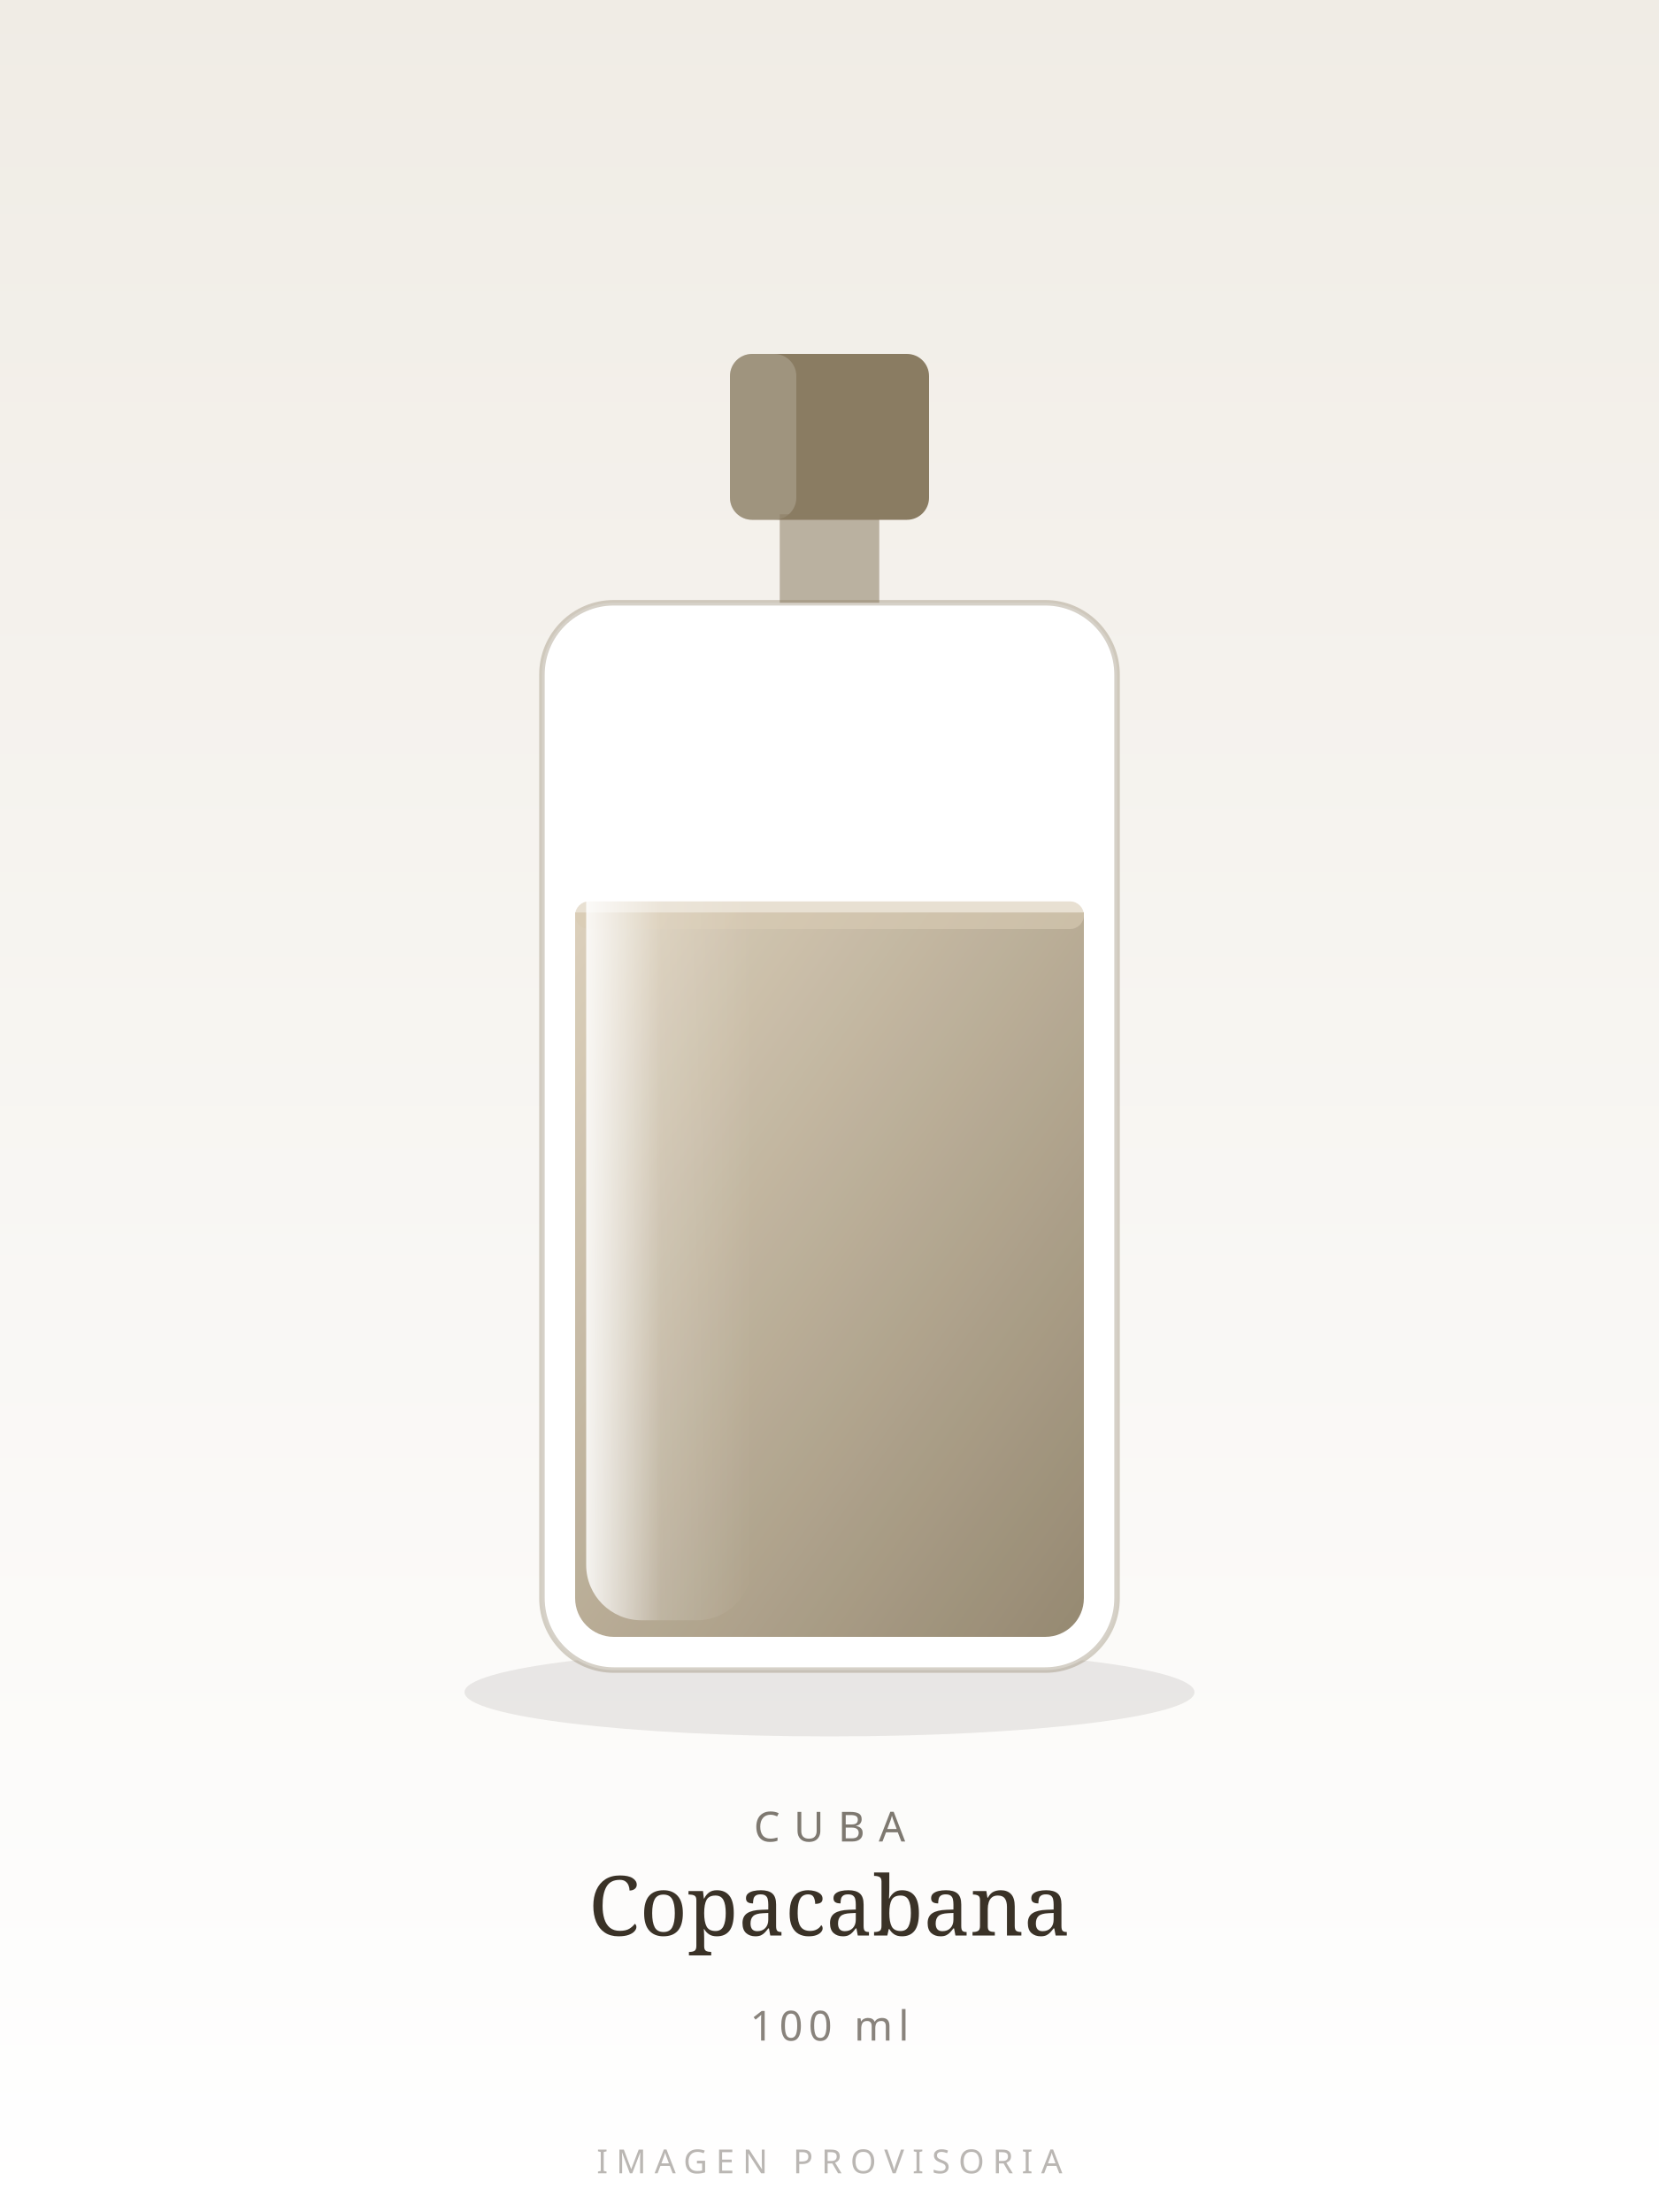
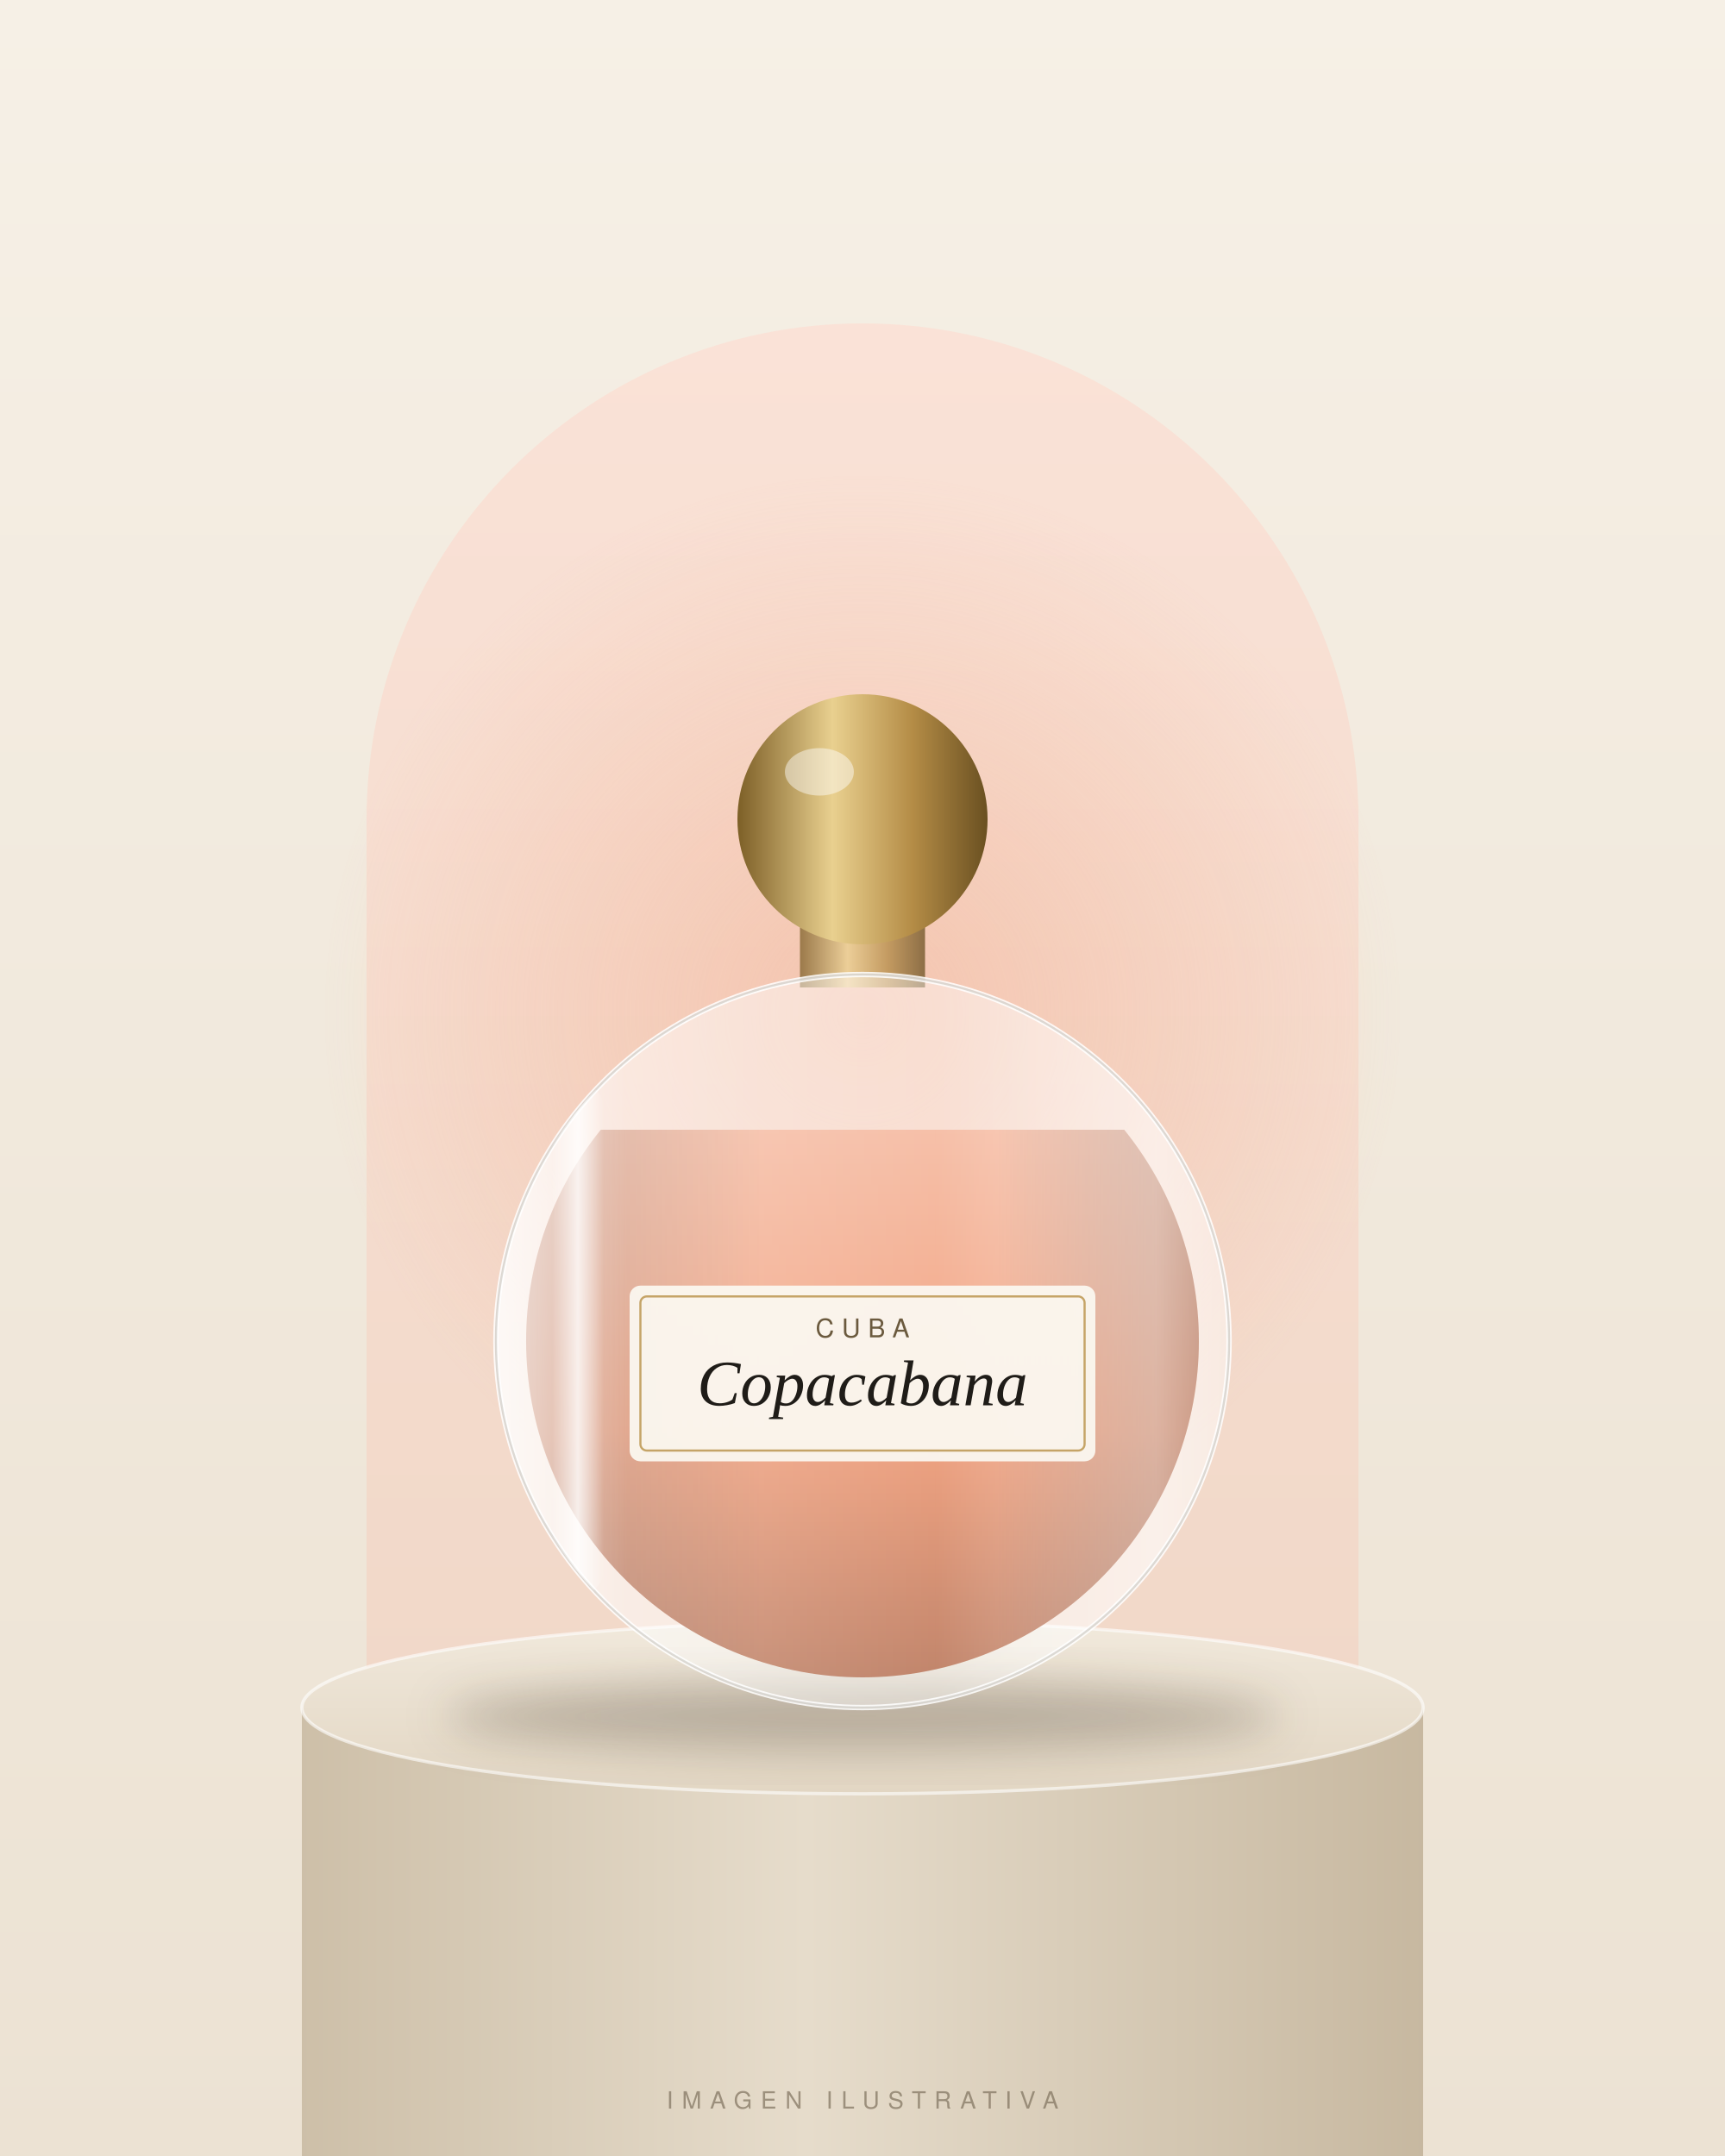
- <svg xmlns="http://www.w3.org/2000/svg" viewBox="0 0 600 800" width="600" height="800" role="img" aria-label="Cuba Copacabana">
+ <svg xmlns="http://www.w3.org/2000/svg" viewBox="0 0 800 1000" width="800" height="1000" role="img" aria-label="Cuba Copacabana">
  <defs>
    <linearGradient id="fondo" x1="0" y1="0" x2="0" y2="1">
-       <stop offset="0%" stop-color="#f0ece5" />
-       <stop offset="100%" stop-color="#ffffff" />
+       <stop offset="0" stop-color="#f6f0e6" />
+       <stop offset="1" stop-color="#ece2d3" />
    </linearGradient>
-     <linearGradient id="liquido" x1="0" y1="0" x2="1" y2="1">
-       <stop offset="0%" stop-color="#d8cbb4" />
-       <stop offset="100%" stop-color="#8a7c62" />
+     <linearGradient id="arco" x1="0" y1="0" x2="0" y2="1">
+       <stop offset="0" stop-color="#fae2d7" />
+       <stop offset="1" stop-color="#f1d8c8" />
+     </linearGradient>
+     <radialGradient id="halo" cx="0.5" cy="0.5" r="0.5">
+       <stop offset="0" stop-color="#f3b093" stop-opacity="0.55" />
+       <stop offset="1" stop-color="#f3b093" stop-opacity="0" />
+     </radialGradient>
+     <linearGradient id="podioCuerpo" x1="0" y1="0" x2="1" y2="0">
+       <stop offset="0" stop-color="#cdbfa8" />
+       <stop offset="0.45" stop-color="#e6dccb" />
+       <stop offset="1" stop-color="#c7b8a0" />
+     </linearGradient>
+     <linearGradient id="podioTapa" x1="0" y1="0" x2="0" y2="1">
+       <stop offset="0" stop-color="#f1e9dc" />
+       <stop offset="1" stop-color="#e2d6c3" />
+     </linearGradient>
+     <linearGradient id="liquido" x1="0" y1="0" x2="0" y2="1">
+       <stop offset="0" stop-color="#f5baa1" />
+       <stop offset="0.55" stop-color="#f09c78" />
+       <stop offset="1" stop-color="#bb7a5e" />
+     </linearGradient>
+     <linearGradient id="liquidoLado" x1="0" y1="0" x2="1" y2="0">
+       <stop offset="0" stop-color="#000" stop-opacity="0.18" />
+       <stop offset="0.35" stop-color="#000" stop-opacity="0" />
+       <stop offset="0.7" stop-color="#000" stop-opacity="0" />
+       <stop offset="1" stop-color="#000" stop-opacity="0.22" />
+     </linearGradient>
+     <linearGradient id="vidrio" x1="0" y1="0" x2="1" y2="0">
+       <stop offset="0" stop-color="#ffffff" stop-opacity="0.75" />
+       <stop offset="0.18" stop-color="#ffffff" stop-opacity="0.25" />
+       <stop offset="0.6" stop-color="#ffffff" stop-opacity="0.08" />
+       <stop offset="0.9" stop-color="#ffffff" stop-opacity="0.4" />
+       <stop offset="1" stop-color="#ffffff" stop-opacity="0.15" />
    </linearGradient>
    <linearGradient id="brillo" x1="0" y1="0" x2="1" y2="0">
-       <stop offset="0%" stop-color="#ffffff" stop-opacity="0.85" />
-       <stop offset="45%" stop-color="#ffffff" stop-opacity="0.15" />
-       <stop offset="100%" stop-color="#ffffff" stop-opacity="0" />
+       <stop offset="0" stop-color="#ffffff" stop-opacity="0" />
+       <stop offset="0.5" stop-color="#ffffff" stop-opacity="0.85" />
+       <stop offset="1" stop-color="#ffffff" stop-opacity="0" />
    </linearGradient>
+     <linearGradient id="tapa" x1="0" y1="0" x2="1" y2="0">
+       <stop offset="0" stop-color="#7d5f27" />
+       <stop offset="0.38" stop-color="#e9d08f" />
+       <stop offset="0.7" stop-color="#b48c46" />
+       <stop offset="1" stop-color="#6a5021" />
+     </linearGradient>
+     <linearGradient id="caja" x1="0" y1="0" x2="1" y2="0">
+       <stop offset="0" stop-color="#141414" />
+       <stop offset="0.5" stop-color="#2c2a27" />
+       <stop offset="1" stop-color="#0d0d0d" />
+     </linearGradient>
+     <filter id="sombra" x="-50%" y="-50%" width="200%" height="200%">
+       <feGaussianBlur stdDeviation="10" />
+     </filter>
+     <filter id="sombraSuave" x="-50%" y="-50%" width="200%" height="200%">
+       <feGaussianBlur stdDeviation="22" />
+     </filter>
  </defs>
-   <rect width="600" height="800" fill="url(#fondo)" />
-   <ellipse cx="300" cy="612" rx="132" ry="16" fill="#3a3227" opacity="0.10" />
-   <rect x="264" y="128" width="72" height="60" rx="8" fill="#8a7c62" />
-   <rect x="264" y="128" width="24" height="60" rx="8" fill="#ffffff" opacity="0.18" />
-   <rect x="282" y="186" width="36" height="34" fill="#8a7c62" opacity="0.55" />
-   <rect x="196" y="218" width="208" height="386" rx="26" fill="#ffffff" />
-   <rect x="196" y="218" width="208" height="386" rx="26" fill="none" stroke="#8a7c62" stroke-opacity="0.35" stroke-width="2" />
-   <path d="M 208 330 L 392 330 L 392 578 A 14 14 0 0 1 378 592 L 222 592 A 14 14 0 0 1 208 578 Z" fill="url(#liquido)" opacity="0.9" />
-   <rect x="208" y="326" width="184" height="10" rx="5" fill="#d8cbb4" opacity="0.6" />
-   <rect x="212" y="236" width="60" height="350" rx="20" fill="url(#brillo)" />
-   <text x="300" y="666" text-anchor="middle" font-family="system-ui, sans-serif" font-size="15" letter-spacing="5" fill="#3a3227" opacity="0.65">CUBA</text>
-   <text x="300" y="700" text-anchor="middle" font-family="Georgia, serif" font-size="30" fill="#3a3227">Copacabana</text>
-   <text x="300" y="738" text-anchor="middle" font-family="system-ui, sans-serif" font-size="15" letter-spacing="2" fill="#3a3227" opacity="0.6">100 ml</text>
-   <text x="300" y="786" text-anchor="middle" font-family="system-ui, sans-serif" font-size="12" letter-spacing="3" fill="#3a3227" opacity="0.35">IMAGEN PROVISORIA</text>
+   <rect width="800" height="1000" fill="url(#fondo)" />
+   <path d="M170 792 L170 380 A230 230 0 0 1 630 380 L630 792 Z" fill="url(#arco)" />
+   <ellipse cx="400" cy="470" rx="250" ry="250" fill="url(#halo)" />
+   <rect x="140" y="792" width="520" height="208" fill="url(#podioCuerpo)" />
+   <ellipse cx="400" cy="792" rx="260" ry="40" fill="url(#podioTapa)" />
+   <ellipse cx="400" cy="792" rx="260" ry="40" fill="none" stroke="#fff" stroke-opacity="0.6" stroke-width="1.5" />
+   <ellipse cx="400" cy="796" rx="194" ry="16" fill="#3b2f1f" opacity="0.28" filter="url(#sombra)" />
+   <rect x="371" y="428" width="58" height="30" fill="url(#tapa)" opacity="0.75" />
+   <circle cx="400" cy="380" r="58" fill="url(#tapa)" />
+   <ellipse cx="380" cy="358" rx="16" ry="11" fill="#ffffff" opacity="0.45" />
+   <clipPath id="c1">
+     <path d="M230 622 A170 170 0 1 1 570 622 A170 170 0 1 1 230 622 Z" />
+   </clipPath>
+   <path d="M230 622 A170 170 0 1 1 570 622 A170 170 0 1 1 230 622 Z" fill="#ffffff" fill-opacity="0.35" />
+   <path d="M278.625 524 A156 156 0 1 0 521.375 524 Z" fill="url(#liquido)" />
+   <path d="M278.625 524 A156 156 0 1 0 521.375 524 Z" fill="url(#liquidoLado)" />
+   <g clip-path="url(#c1)">
+     <path d="M230 622 A170 170 0 1 1 570 622 A170 170 0 1 1 230 622 Z" fill="url(#vidrio)" />
+   </g>
+   <path d="M230 622 A170 170 0 1 1 570 622 A170 170 0 1 1 230 622 Z" fill="none" stroke="#ffffff" stroke-opacity="0.85" stroke-width="2.5" />
+   <path d="M230 622 A170 170 0 1 1 570 622 A170 170 0 1 1 230 622 Z" fill="none" stroke="#4a3d2b" stroke-opacity="0.18" stroke-width="1" />
+   <g clip-path="url(#c1)">
+     <rect x="256" y="502" width="24" height="238" rx="12" fill="url(#brillo)" opacity="0.9" />
+   </g>
+   <g>
+     <rect x="292" y="596.3" width="216" height="81.5" rx="5" fill="#fbf7f0" fill-opacity="0.94" />
+     <rect x="297" y="601.3" width="206" height="71.5" rx="3" fill="none" stroke="#c5a467" stroke-width="1" />
+     <text x="400" y="620.3" text-anchor="middle" font-family="Jost, 'Segoe UI', Helvetica, Arial, sans-serif" font-size="12" letter-spacing="3.5" fill="#6b5a3e">CUBA</text>
+     <text x="400" y="651.8" text-anchor="middle" font-family="'Cormorant Garamond', Georgia, 'Times New Roman', serif" font-style="italic" font-size="30.0" fill="#1f1c18">Copacabana</text>
+   </g>
+   <text x="400" y="978" text-anchor="middle" font-family="Jost, 'Segoe UI', Helvetica, Arial, sans-serif" font-size="11" letter-spacing="4" fill="#7d705c" opacity="0.7">IMAGEN ILUSTRATIVA</text>
</svg>
